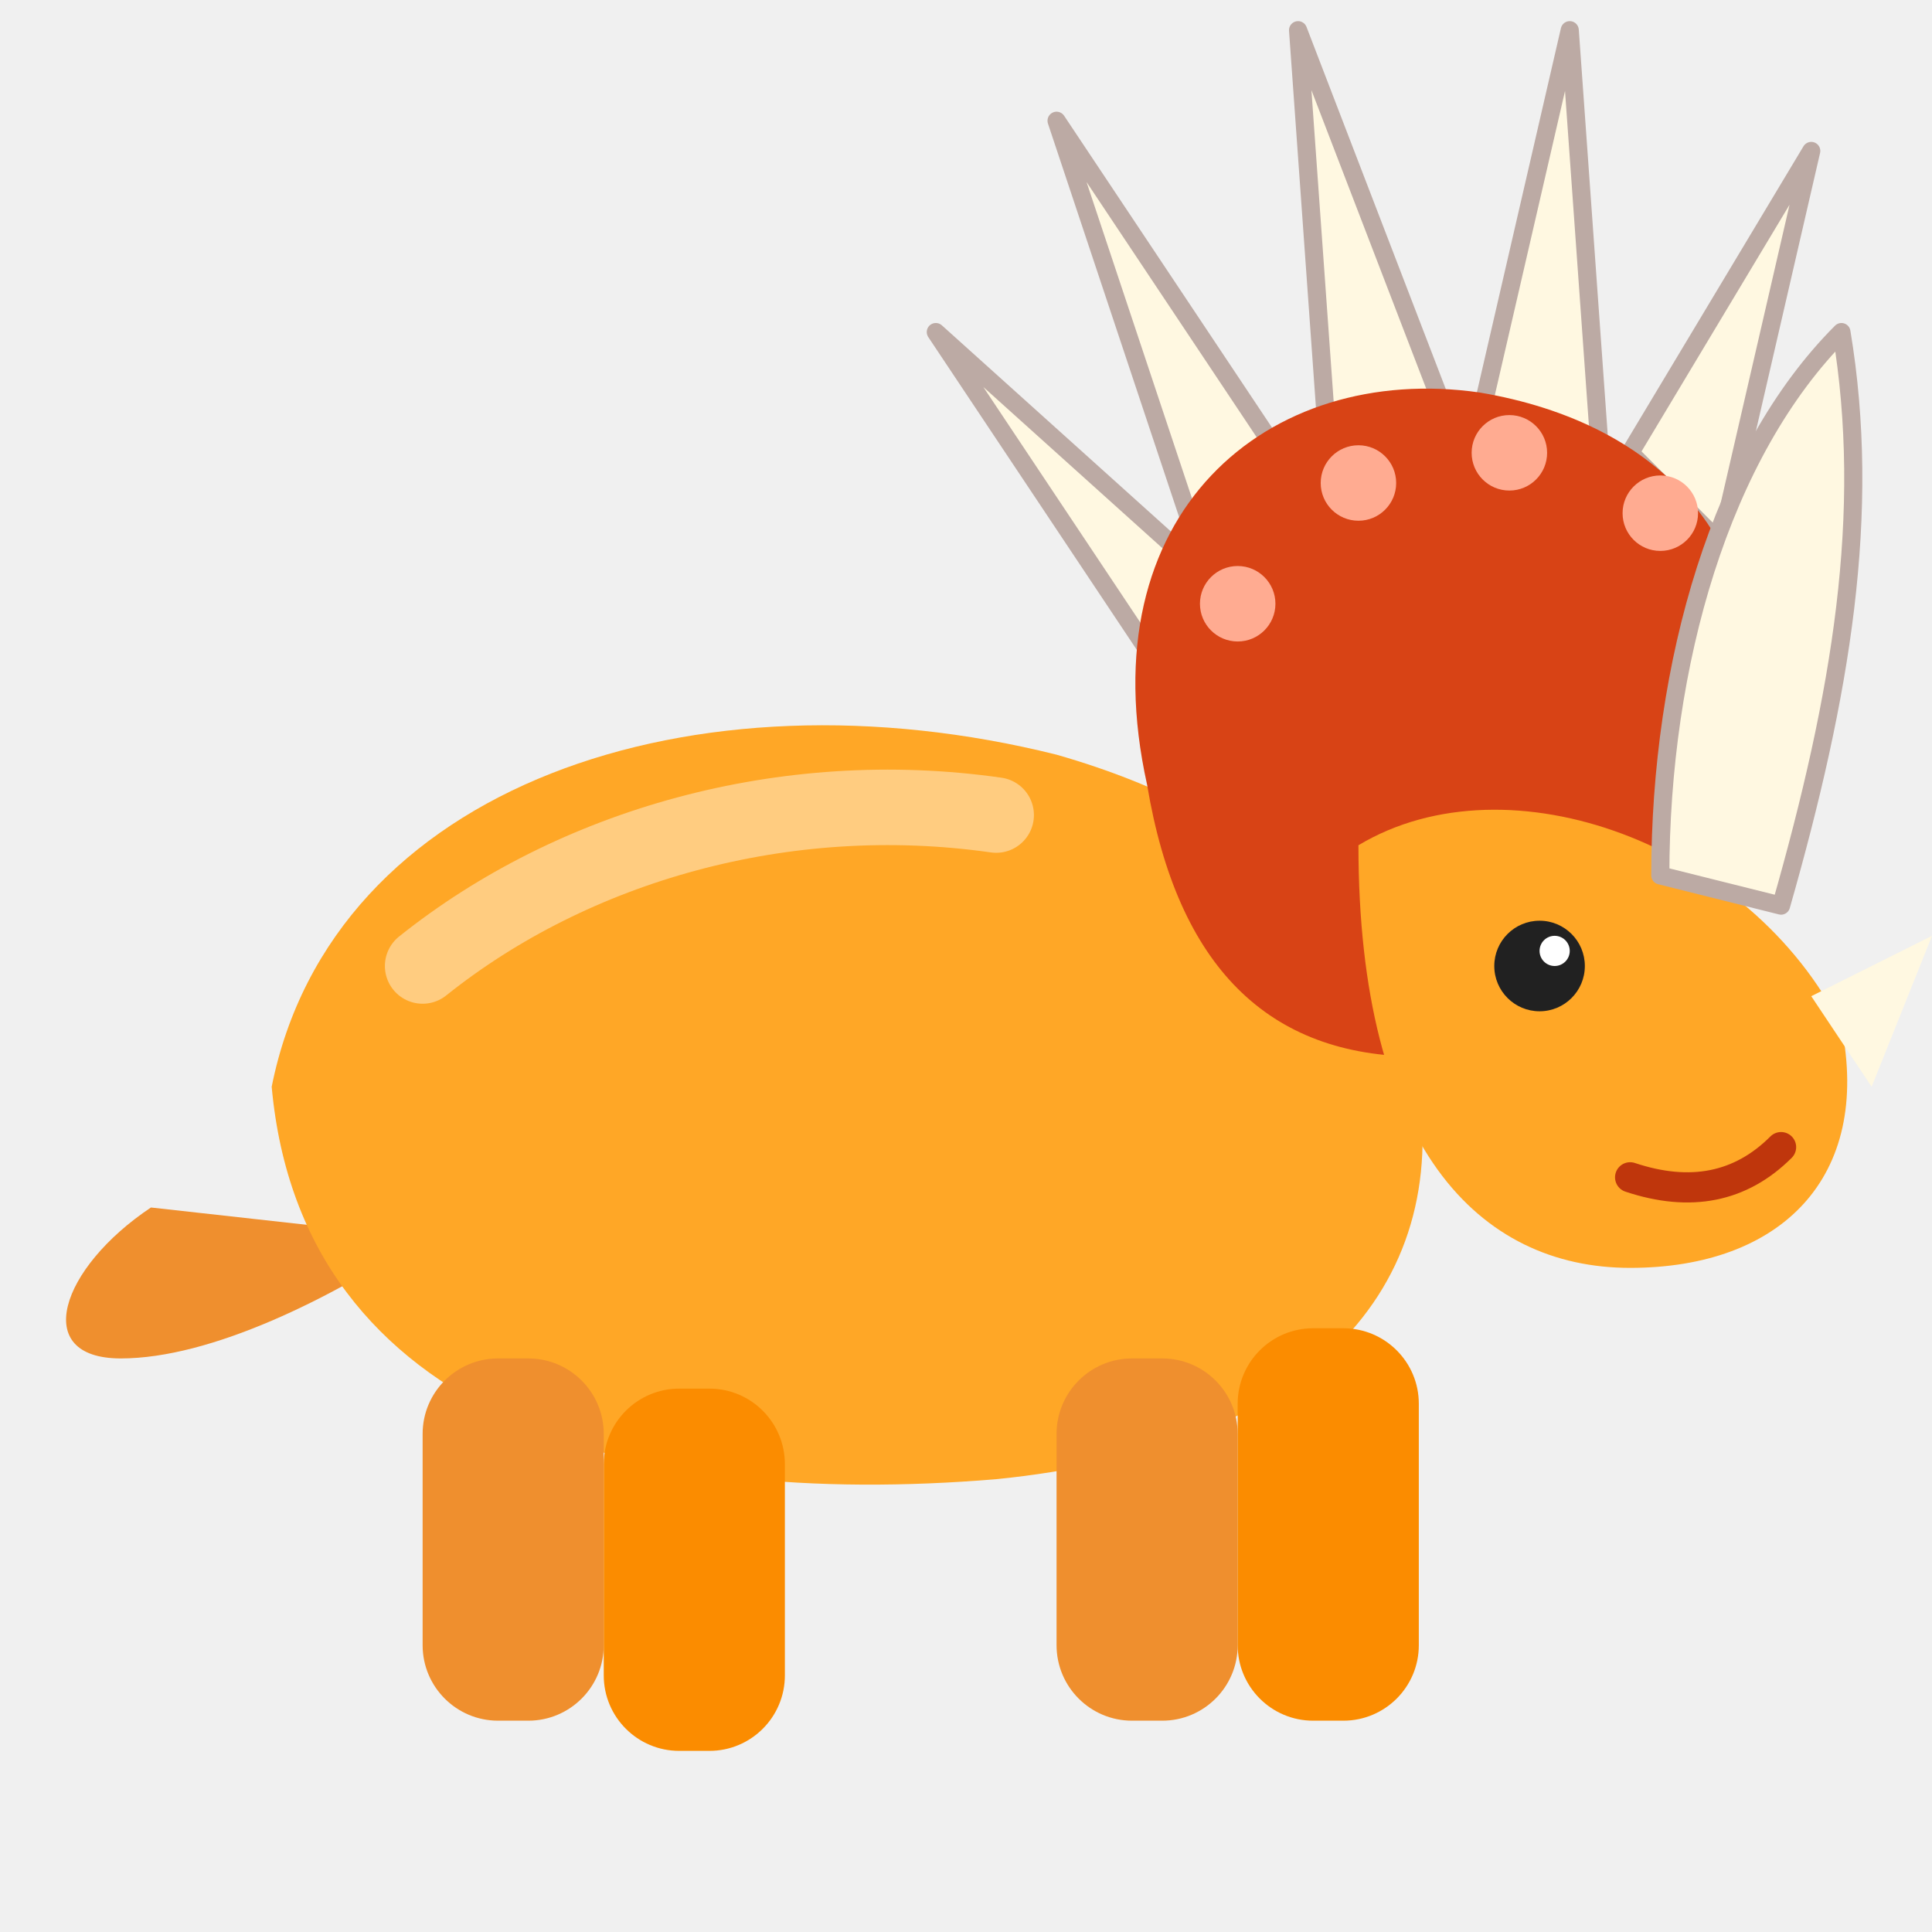
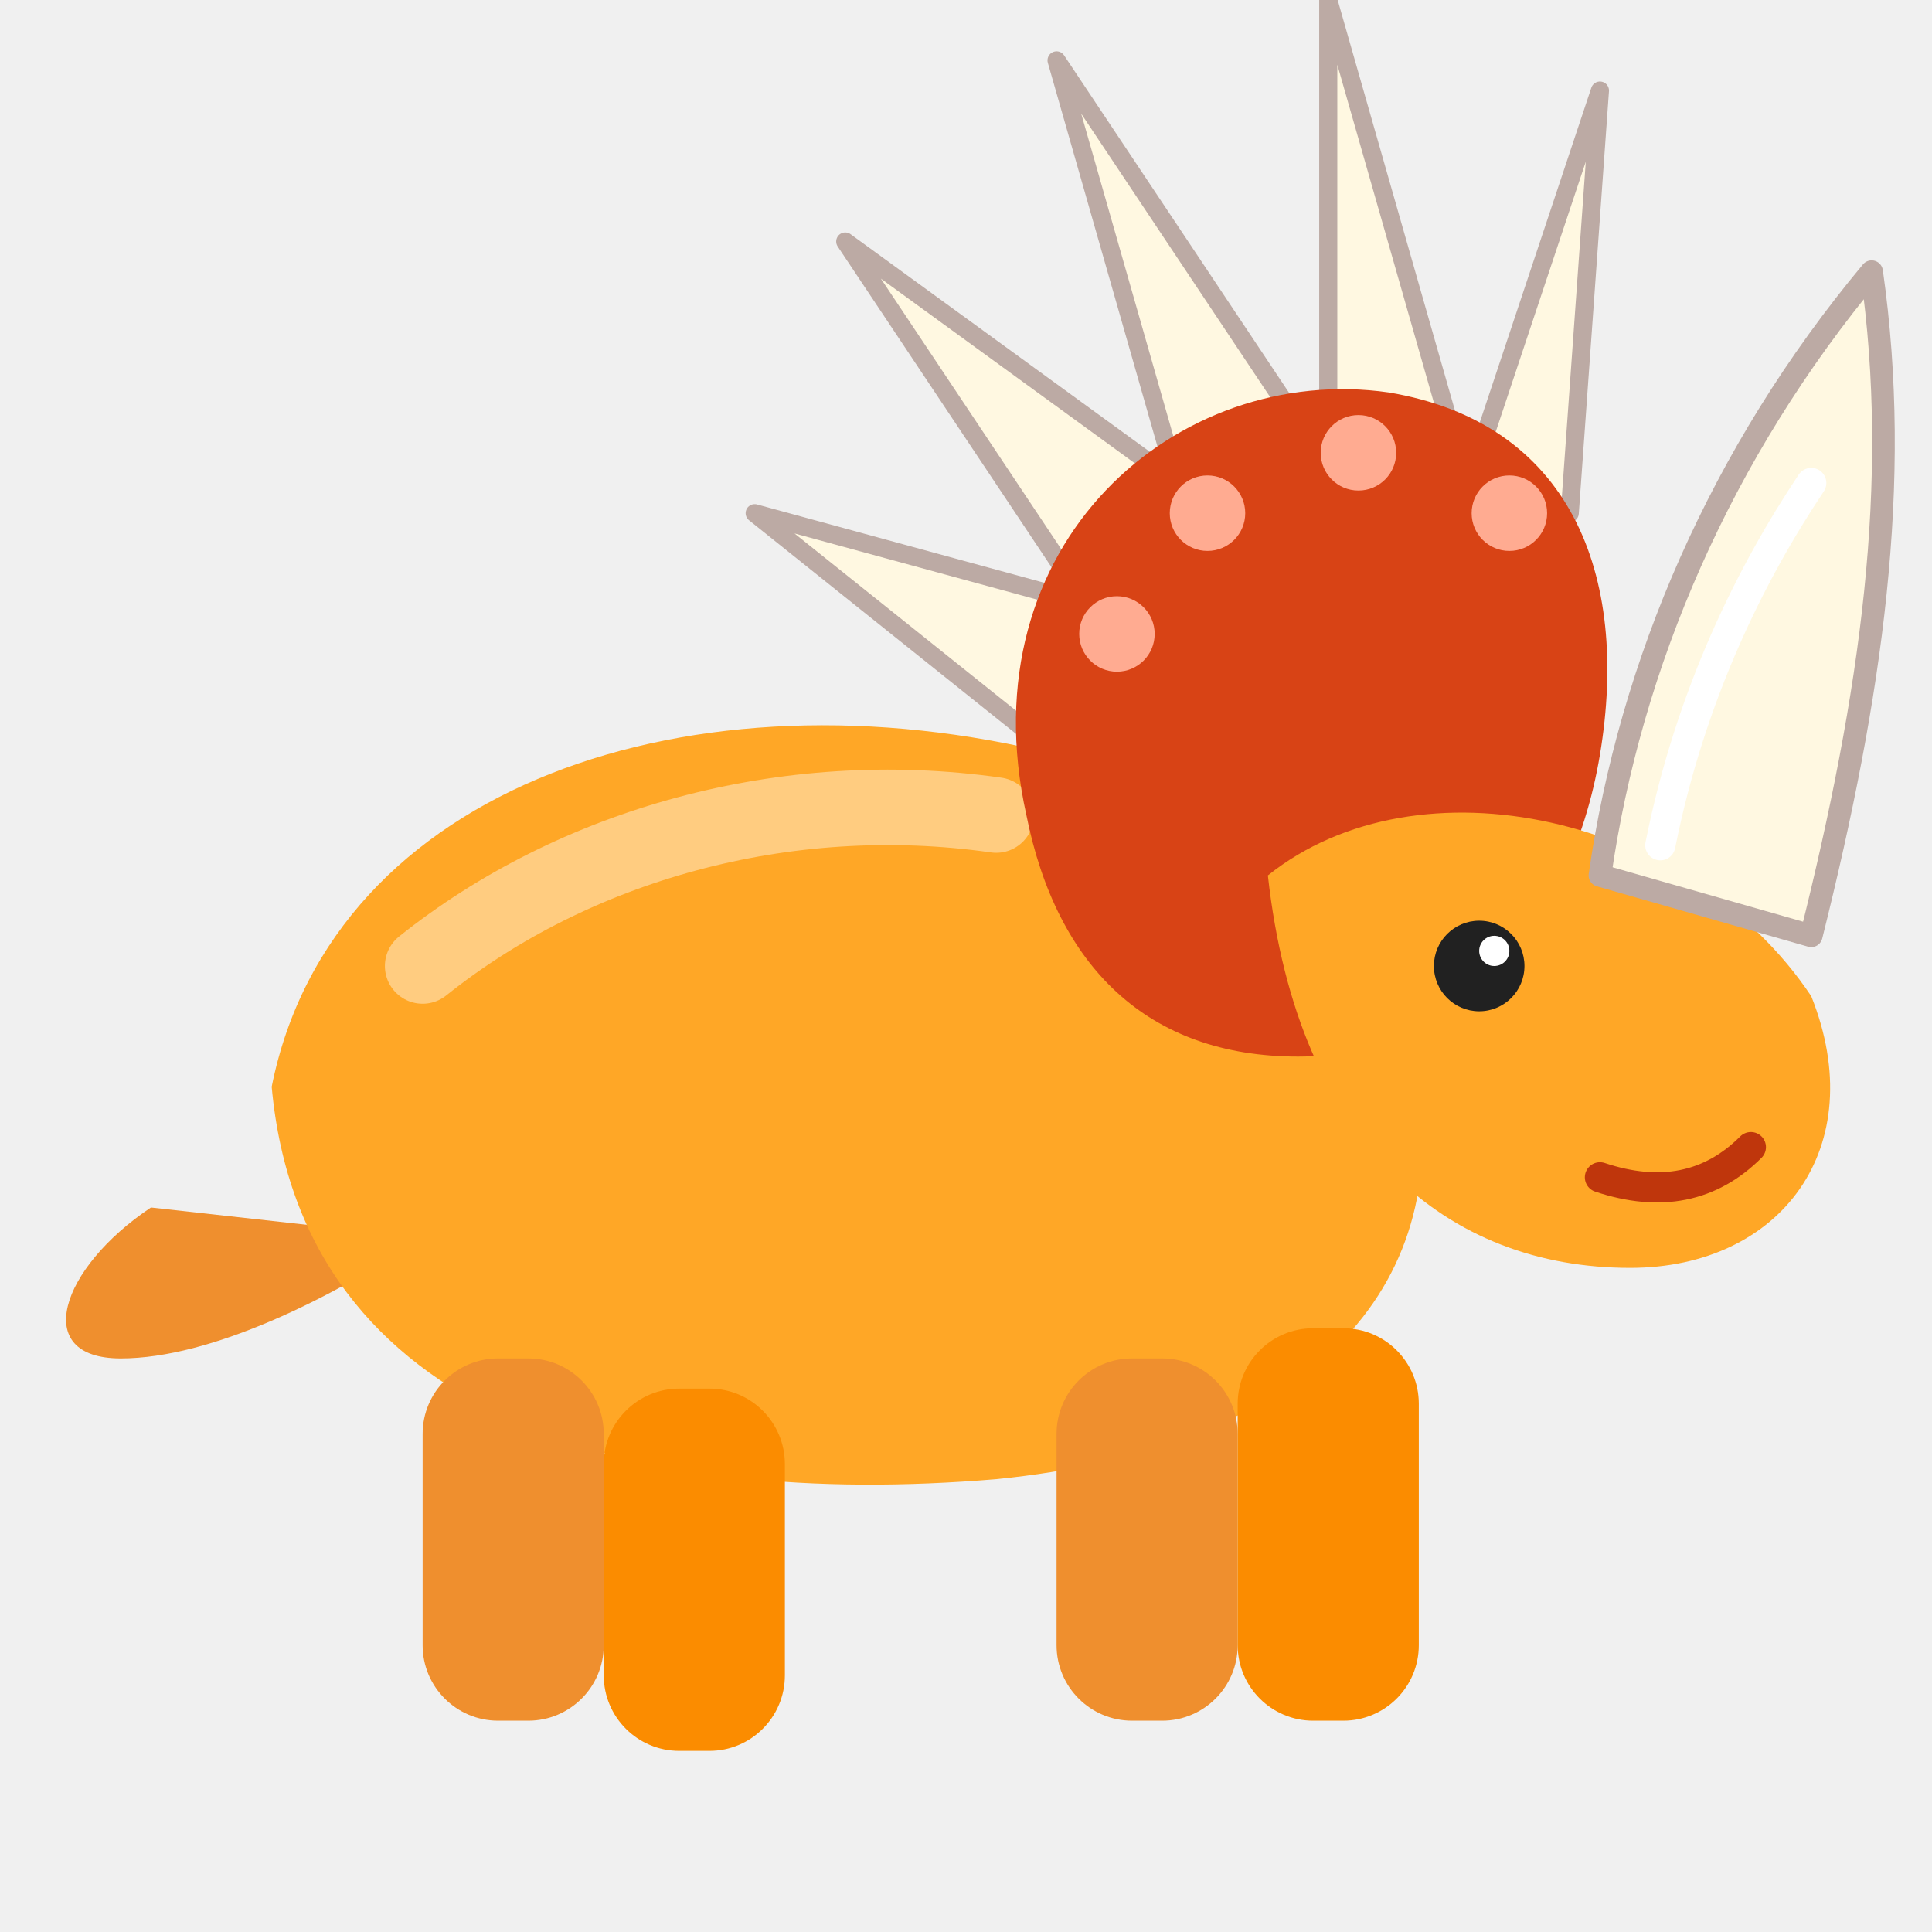
<svg xmlns="http://www.w3.org/2000/svg" viewBox="0 0 128 128">
  <path d="M10 80 C4 84 2 90 8 90 C14 90 22 86 28 82 Z" fill="#ef8f2e" />
  <path d="M18 72 C22 52 46 44 70 50 C84 54 92 62 94 72 C96 86 86 96 66 98 C42 100 20 94 18 72 Z" fill="#ffa726" />
  <path d="M28 64 C38 56 52 52 66 54" stroke="#ffcc80" stroke-width="5" fill="none" stroke-linecap="round" />
  <g fill="#ef8f2e">
    <rect x="28" y="90" width="12" height="24" rx="5" />
    <rect x="70" y="90" width="12" height="24" rx="5" />
  </g>
  <g fill="#fb8c00">
    <rect x="40" y="92" width="12" height="24" rx="5" />
    <rect x="82" y="88" width="12" height="26" rx="5" />
  </g>
  <g fill="#fff8e1" stroke="#bcaaa4" stroke-width="1.2" stroke-linejoin="round">
-     <path d="M78 46 L62 22 L82 40 Z" />
-     <path d="M80 38 L70 8 L86 32 Z" />
-     <path d="M88 30 L86 2 L96 28 Z" />
-     <path d="M98 28 L104 2 L106 30 Z" />
-     <path d="M108 30 L120 10 L114 36 Z" />
+     <path d="M70 50 L50 34 L72 40 Z" />
+     <path d="M72 40 L56 16 L78 32 Z" />
+     <path d="M78 32 L70 4 L86 28 Z" />
+     <path d="M88 28 L88 0 L96 28 Z" />
+     <path d="M98 30 L106 6 L104 34 Z" />
  </g>
-   <path d="M76 52 C72 34 84 24 98 26 C110 28 118 36 116 50 C114 62 104 70 94 70 C84 70 78 64 76 52 Z" fill="#d84315" />
+   <path d="M68 54 C64 36 78 24 92 26 C104 28 108 38 106 50 C104 62 96 70 86 70 C76 70 70 64 68 54 Z" fill="#d84315" />
  <g fill="#ffab91">
-     <circle cx="82" cy="40" r="2.5" />
-     <circle cx="90" cy="32" r="2.5" />
-     <circle cx="100" cy="30" r="2.5" />
-     <circle cx="110" cy="34" r="2.5" />
+     <circle cx="74" cy="42" r="2.5" />
+     <circle cx="80" cy="34" r="2.5" />
+     <circle cx="90" cy="30" r="2.5" />
+     <circle cx="100" cy="34" r="2.5" />
  </g>
-   <path d="M90 56 C100 50 116 56 122 68 C124 78 118 84 108 84 C98 84 90 76 90 56 Z" fill="#ffa726" />
-   <path d="M110 58 C110 44 114 30 122 22 C124 34 122 46 118 60 Z" fill="#fff8e1" stroke="#bcaaa4" stroke-width="1.2" stroke-linejoin="round" />
-   <path d="M120 66 L128 62 L124 72 Z" fill="#fff8e1" />
-   <circle cx="102" cy="64" r="3" fill="#212121" />
-   <circle cx="103" cy="63" r="1" fill="#fff" />
-   <path d="M108 78 q6 2 10 -2" stroke="#bf360c" stroke-width="2" fill="none" stroke-linecap="round" />
+   <path d="M84 58 C94 50 112 54 120 66 C124 76 118 84 108 84 C96 84 86 76 84 58 Z" fill="#ffa726" />
+   <path d="M106 58 C108 44 114 30 124 18 C126 32 124 46 120 62 Z" fill="#fff8e1" stroke="#bcaaa4" stroke-width="1.5" stroke-linejoin="round" />
+   <path d="M110 56 C112 46 116 38 120 32" stroke="#fff" stroke-width="2" fill="none" stroke-linecap="round" />
+   <circle cx="98" cy="64" r="3" fill="#212121" />
+   <circle cx="99" cy="63" r="1" fill="#fff" />
+   <path d="M106 78 q6 2 10 -2" stroke="#bf360c" stroke-width="2" fill="none" stroke-linecap="round" />
</svg>
